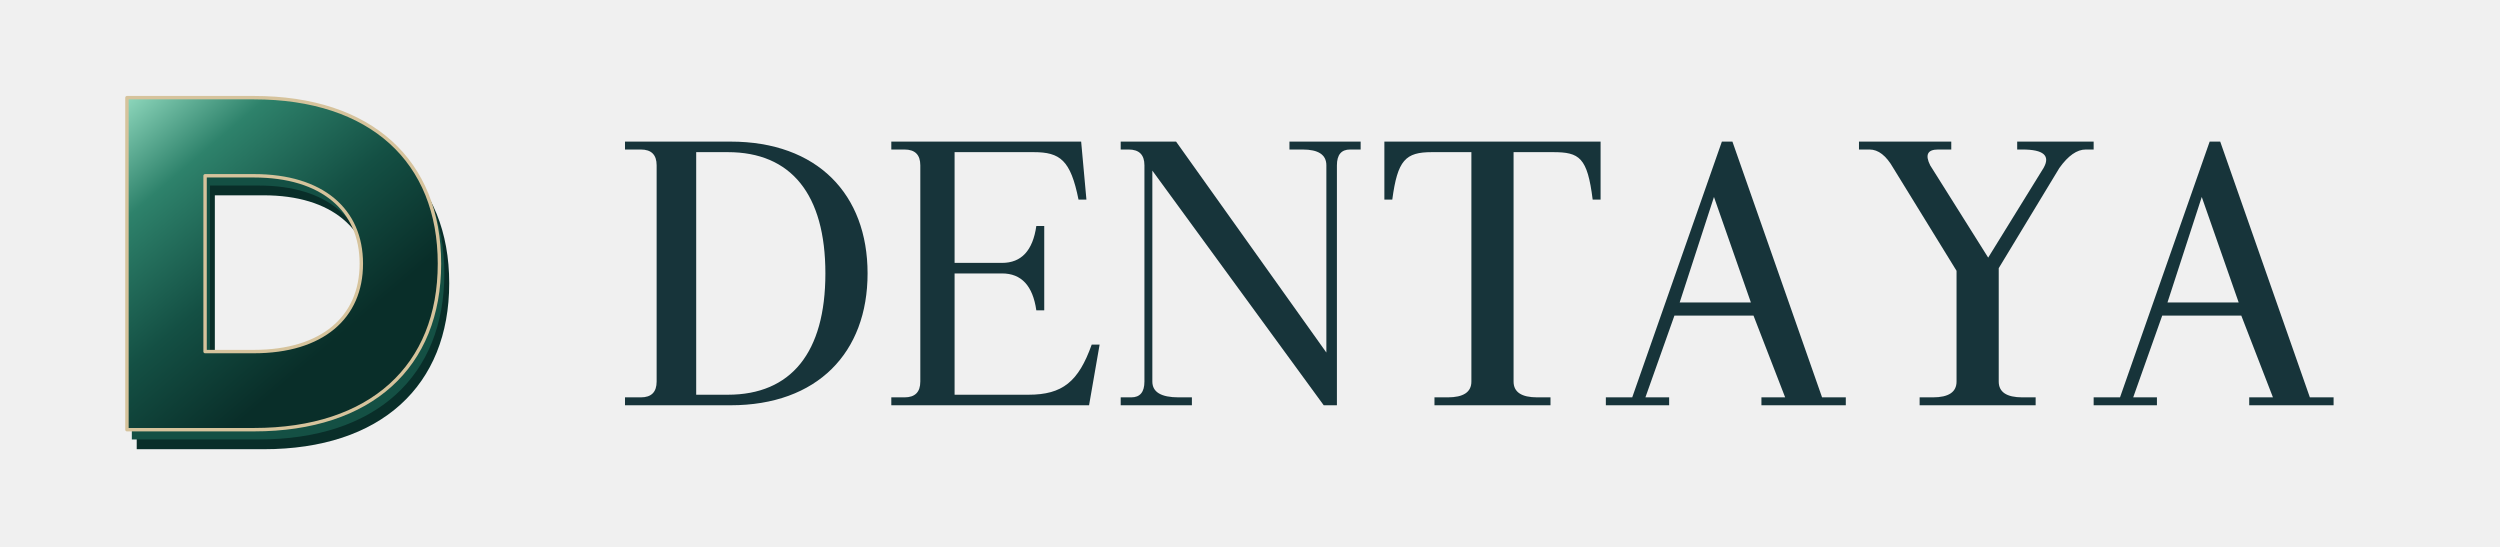
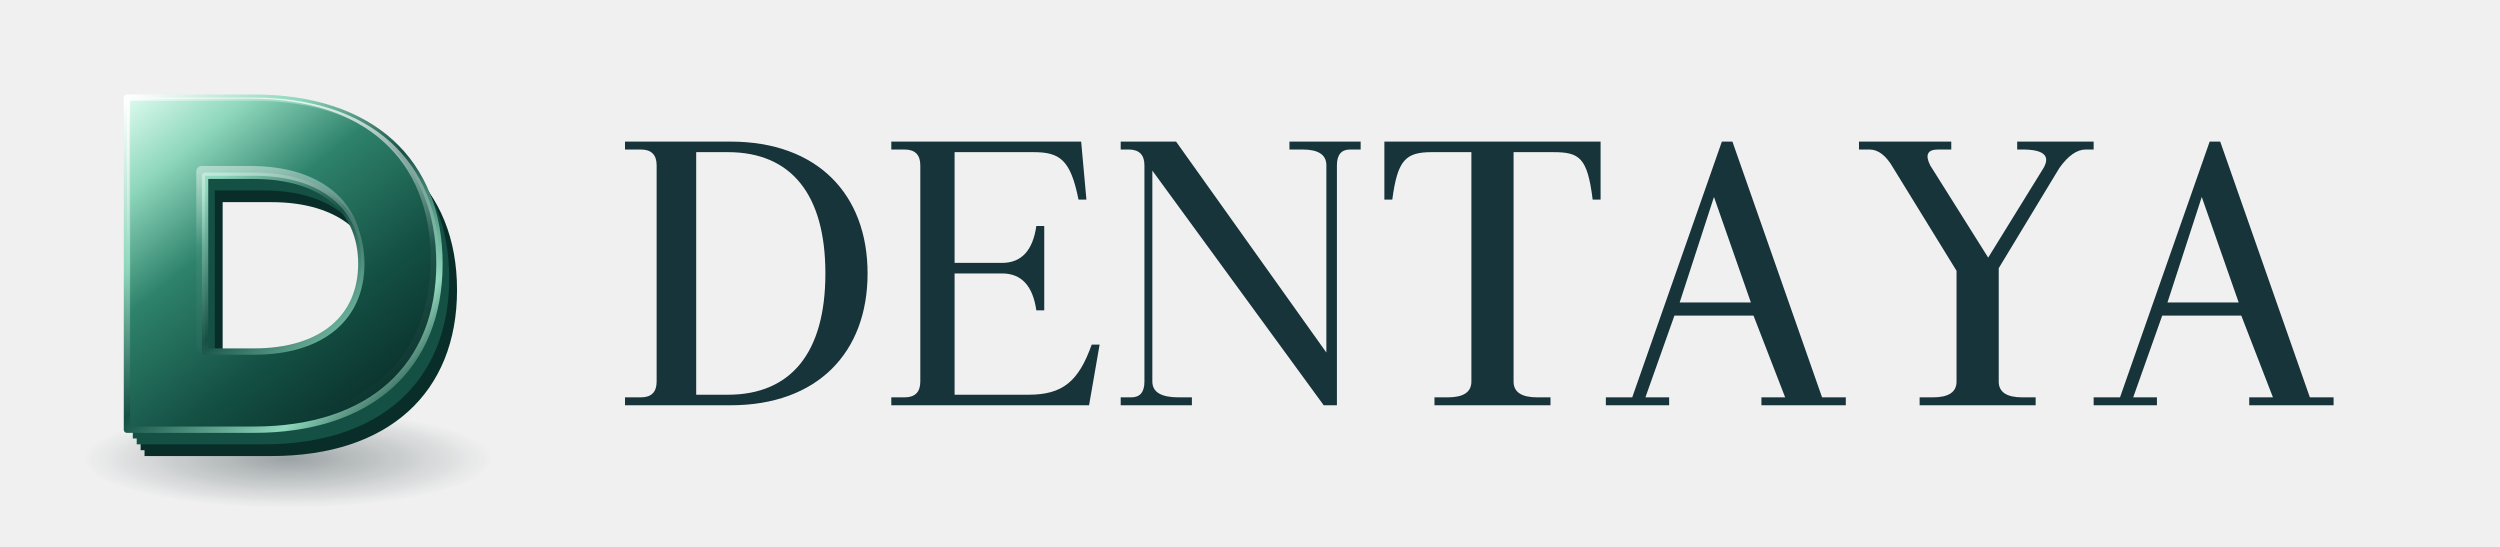
<svg xmlns="http://www.w3.org/2000/svg" viewBox="0 0 512 112" role="img" aria-label="DENTAYA">
  <defs>
-     <linearGradient id="dy-01-light-face" x1="0" y1="0" x2=".8" y2="1" gradientUnits="objectBoundingBox">
-       <stop offset="0" stop-color="#8ED7BC" />
-       <stop offset=".22" stop-color="#2E826B" />
-       <stop offset=".5" stop-color="#145044" />
-       <stop offset=".77" stop-color="#092E29" />
+     <linearGradient id="dy-01-light-face" x1="0" y1="0" x2=".75" y2="1">
+       <stop offset="0" stop-color="#DDFBEF" />
+       <stop offset=".19" stop-color="#8ED7BC" />
+       <stop offset=".42" stop-color="#2E826B" />
+       <stop offset=".72" stop-color="#145044" />
+       <stop offset="1" stop-color="#092E29" />
+     </linearGradient>
+     <linearGradient id="dy-01-light-bevel" x1="0" y1="0" x2=".9" y2="1">
+       <stop stop-color="#FFFFFF" />
+       <stop offset=".28" stop-color="#8ED7BC" />
+       <stop offset=".53" stop-color="#145044" />
+       <stop offset=".8" stop-color="#8ED7BC" />
      <stop offset="1" stop-color="#092E29" />
    </linearGradient>
    <linearGradient id="dy-01-light-tile" x2=".8" y2="1">
-       <stop stop-color="#244F48" />
-       <stop offset=".48" stop-color="#133C35" />
-       <stop offset="1" stop-color="#071E1C" />
+       <stop stop-color="#294C50" />
+       <stop offset=".48" stop-color="#193439" />
+       <stop offset="1" stop-color="#0A1C22" />
    </linearGradient>
+     <radialGradient id="dy-01-light-shadow">
+       <stop stop-color="#061A20" stop-opacity=".36" />
+       <stop offset="1" stop-color="#061A20" stop-opacity="0" />
+     </radialGradient>
+     <linearGradient id="dy-01-light-shine" x1="0" y1="0" x2="0" y2="1">
+       <stop stop-color="#FFFFFF" stop-opacity=".8" />
+       <stop offset=".46" stop-color="#FFFFFF" stop-opacity=".05" />
+       <stop offset="1" stop-color="#FFFFFF" stop-opacity="0" />
+     </linearGradient>
+     <clipPath id="dy-01-light-clip">
+       <path fill="#FFFFFF" fill-rule="evenodd" d="M18 14H44C68 14 82 27 82 48S68 82 44 82H18ZM34 30V66H44C58 66 66 59 66 48S58 30 44 30Z" />
+     </clipPath>
  </defs>
  <g transform="translate(8 6)">
-     <g data-material="emerald" data-depth="vector">
-       <g transform="translate(2 4)">
+     <g data-material="emerald" data-depth="vector" data-bevel="machined">
+       <ellipse cx="51" cy="88" rx="42" ry="10" fill="url(#dy-01-light-shadow)" />
+       <g transform="translate(3.6 5.4)">
        <path fill="#092E29" fill-rule="evenodd" d="M18 14H44C68 14 82 27 82 48S68 82 44 82H18ZM34 30V66H44C58 66 66 59 66 48S58 30 44 30Z" />
      </g>
-       <g transform="translate(1 2)">
+       <g transform="translate(2.8 4.2)">
+         <path fill="#092E29" fill-rule="evenodd" d="M18 14H44C68 14 82 27 82 48S68 82 44 82H18ZM34 30V66H44C58 66 66 59 66 48S58 30 44 30Z" />
+       </g>
+       <g transform="translate(2 3)">
        <path fill="#145044" fill-rule="evenodd" d="M18 14H44C68 14 82 27 82 48S68 82 44 82H18ZM34 30V66H44C58 66 66 59 66 48S58 30 44 30Z" />
      </g>
-       <path fill="url(#dy-01-light-face)" fill-rule="evenodd" stroke="#D6C39C" stroke-width="0.7" stroke-linejoin="round" d="M18 14H44C68 14 82 27 82 48S68 82 44 82H18ZM34 30V66H44C58 66 66 59 66 48S58 30 44 30Z" />
+       <g transform="translate(1.2 1.8)">
+         <path fill="#145044" fill-rule="evenodd" d="M18 14H44C68 14 82 27 82 48S68 82 44 82H18ZM34 30V66H44C58 66 66 59 66 48S58 30 44 30Z" />
+       </g>
+       <path fill="url(#dy-01-light-face)" fill-rule="evenodd" stroke="url(#dy-01-light-bevel)" stroke-width="1.3" stroke-linejoin="round" d="M18 14H44C68 14 82 27 82 48S68 82 44 82H18ZM34 30V66H44C58 66 66 59 66 48S58 30 44 30Z" />
+       <g clip-path="url(#dy-01-light-clip)">
+         <g transform="translate(-.7 -.9)">
+           <path d="M18 14H44C68 14 82 27 82 48S68 82 44 82H18ZM34 30V66H44C58 66 66 59 66 48S58 30 44 30Z" fill="none" fill-rule="evenodd" stroke="url(#dy-01-light-shine)" stroke-width="2.2" stroke-linejoin="round" />
+         </g>
+       </g>
    </g>
  </g>
  <g fill="#17343A" transform="translate(128 29) scale(0.54 0.54)">
    <path data-letter="D" fill-rule="evenodd" d="M0 0H40C73 0 92 20 92 50S73 100 40 100H0V97H6Q12 97 12 91V9Q12 3 6 3H0ZM27 4V96H39C63 96 76 80 76 50S63 4 39 4Z" transform="translate(0 0)" />
    <path data-letter="E" fill-rule="evenodd" d="M0 0H72L74 22H71C68 7 64 4 54 4H24V46H42Q53 46 55 32H58V64H55Q53 50 42 50H24V96H52C65 96 71 91 76 77H79L75 100H0V97H5Q11 97 11 91V9Q11 3 5 3H0Z" transform="translate(101 0)" />
    <path data-letter="N" fill-rule="evenodd" d="M0 0H21L78 80V9Q78 3 69 3H64V0H91V3H87Q82 3 82 9V100H77L12 11V91Q12 97 22 97H27V100H0V97H4Q9 97 9 91V9Q9 3 3 3H0Z" transform="translate(188 0)" />
    <path data-letter="T" fill-rule="evenodd" d="M1 0H83V22H80C78 6 75 4 65 4H50V91Q50 97 59 97H64V100H20V97H25Q34 97 34 91V4H19C9 4 6 7 4 22H1Z" transform="translate(287 0)" />
    <path data-letter="A" fill-rule="evenodd" d="M0 100V97H10L44 0H48L82 97H91V100H59V97H68L56 66H26L15 97H24V100ZM28 61H55L41 21Z" transform="translate(372 0)" />
    <path data-letter="Y" fill-rule="evenodd" d="M0 0H35V3H30Q24 3 27 9L49 44L70 10Q74 3 62 3H60V0H89V3H86Q81 3 76 10L53 48V91Q53 97 62 97H67V100H23V97H28Q37 97 37 91V49L13 10Q9 3 4 3H0Z" transform="translate(468 0)" />
    <path data-letter="A" fill-rule="evenodd" d="M0 100V97H10L44 0H48L82 97H91V100H59V97H68L56 66H26L15 97H24V100ZM28 61H55L41 21Z" transform="translate(557 0)" />
  </g>
</svg>
